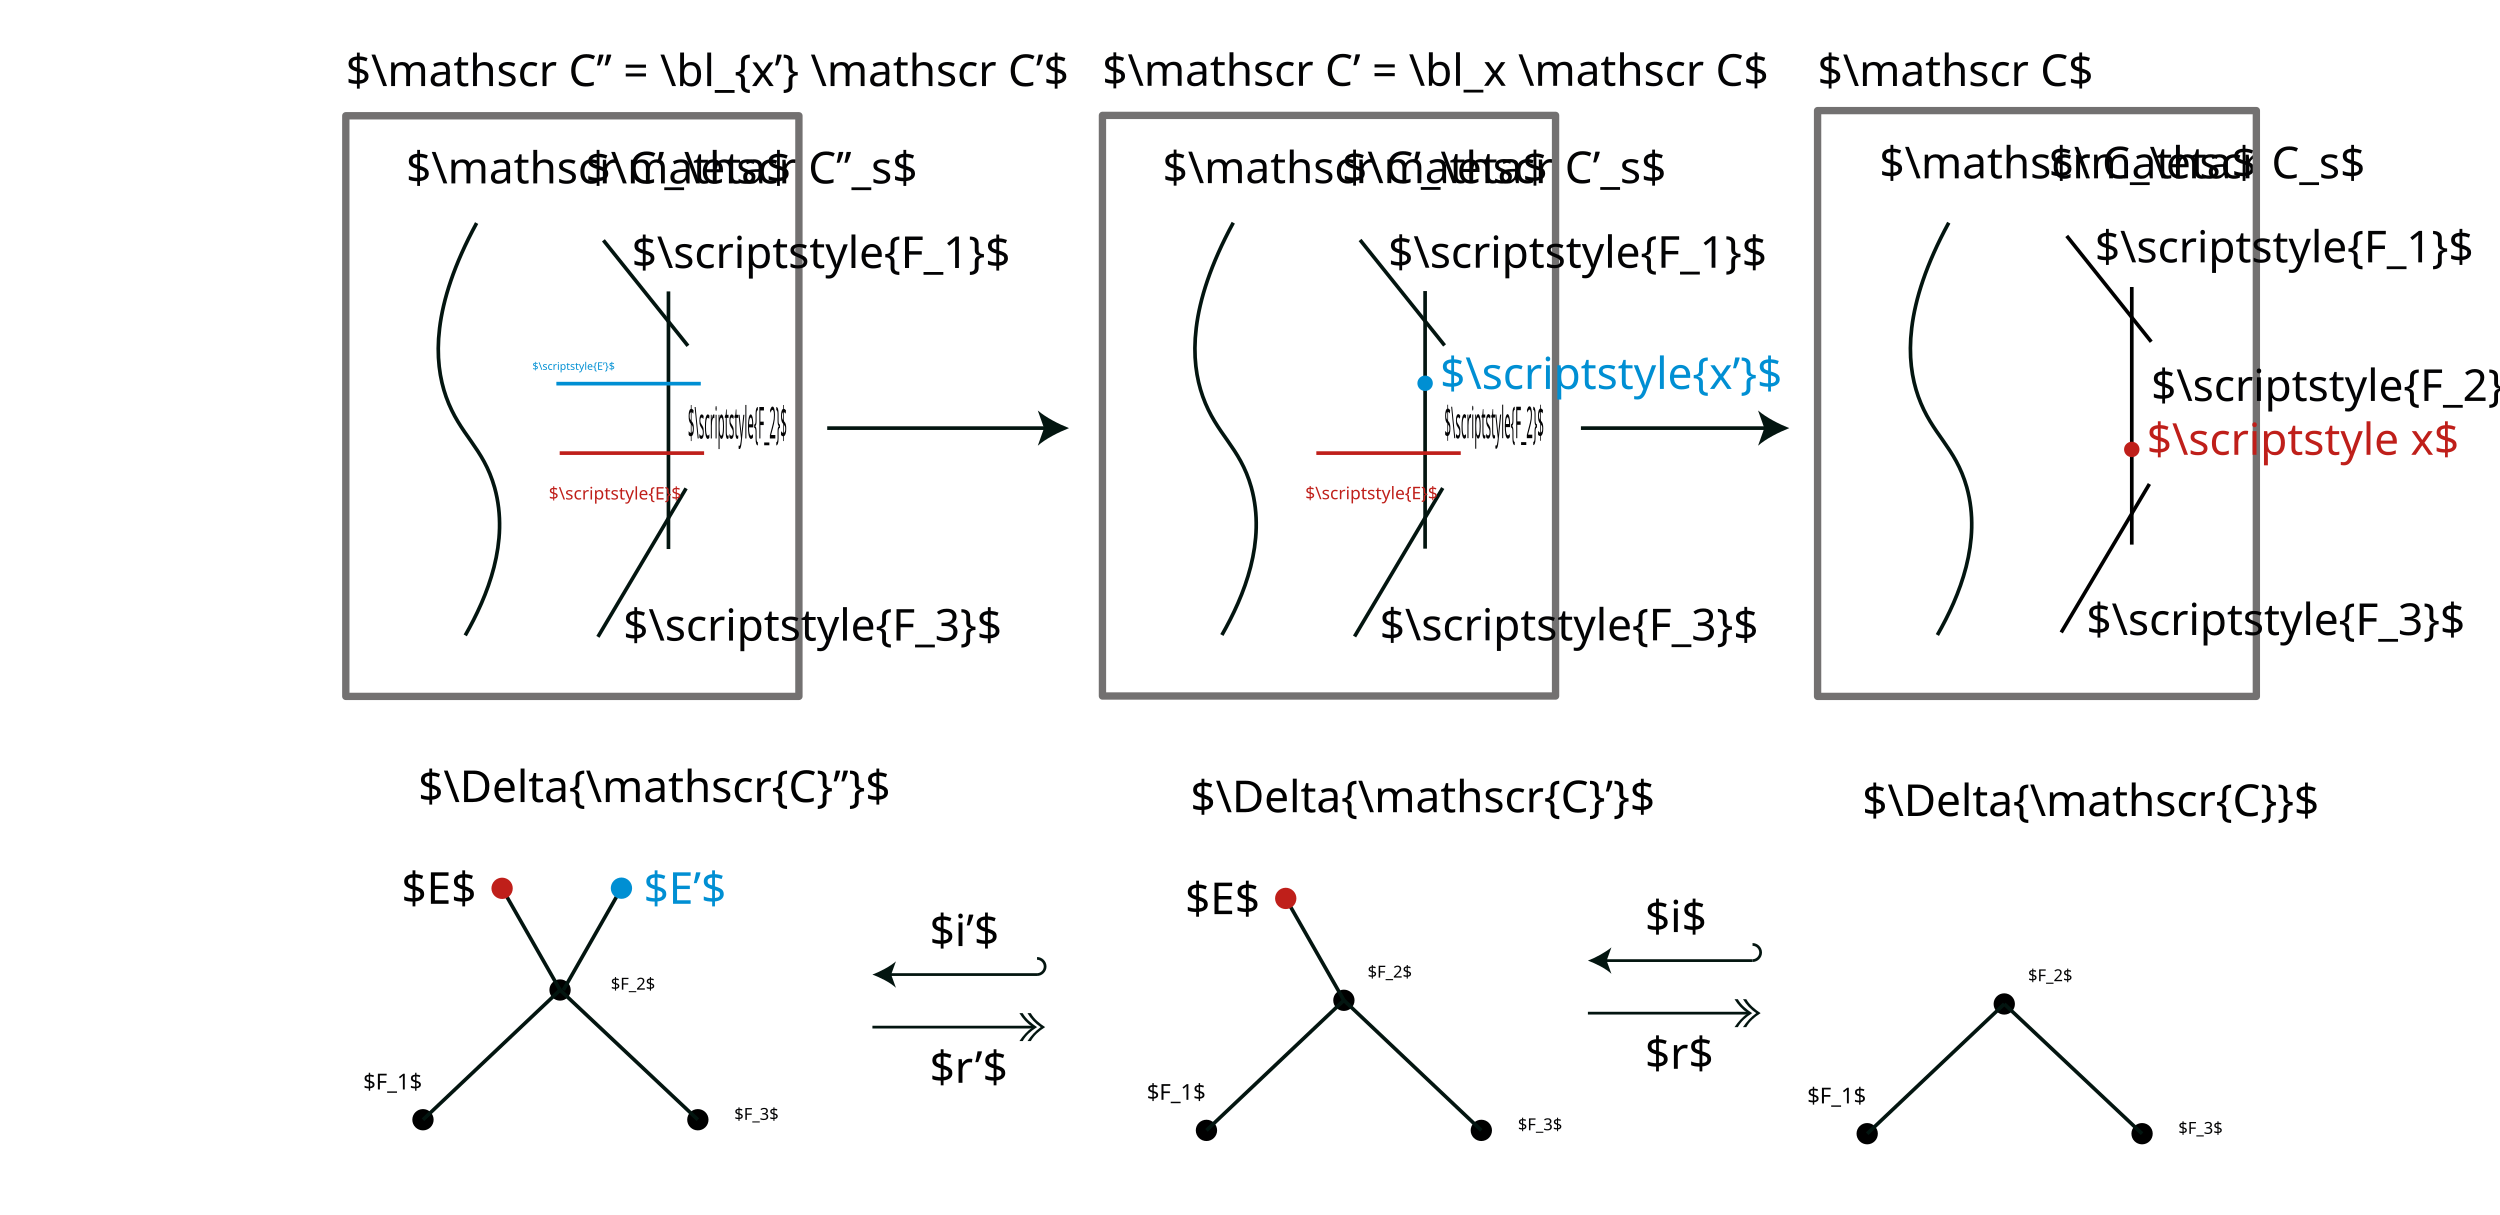
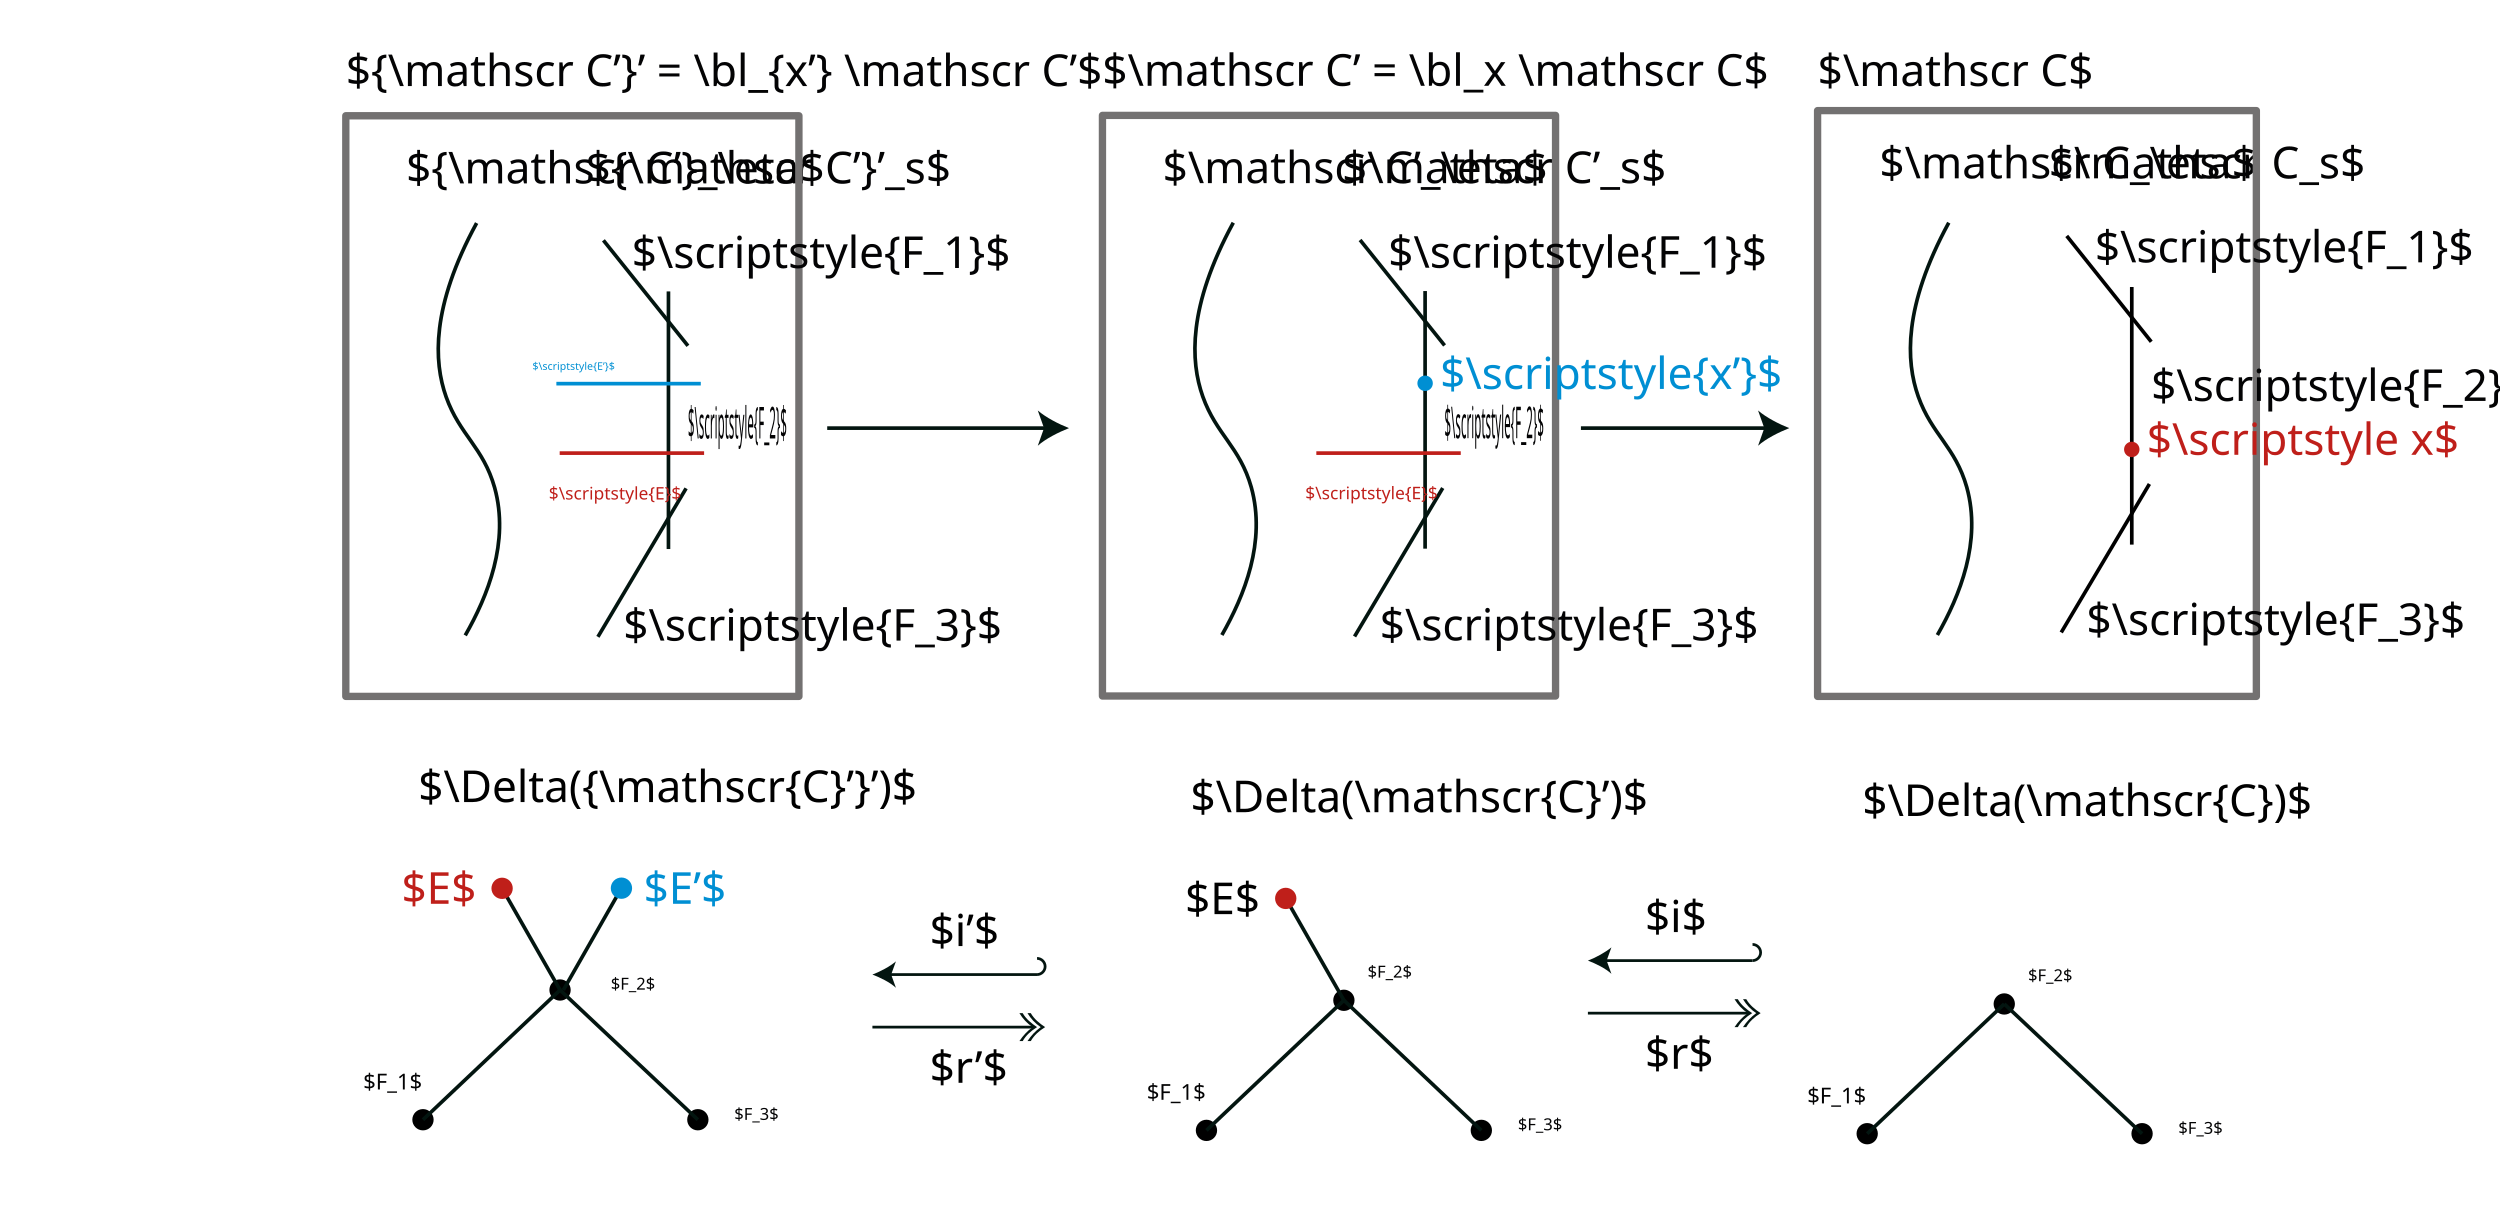
<svg xmlns="http://www.w3.org/2000/svg" version="1.1" id="svg8" x="0px" y="0px" viewBox="0 0 680.3 330.5" style="enable-background:new 0 0 680.3 330.5;" xml:space="preserve">
  <style type="text/css">
	.st0{fill:#030304;}
	.st1{font-family:'ArialMT';}
	.st2{font-size:12px;}
	.st3{fill:none;stroke:#737171;stroke-width:2;stroke-linecap:round;stroke-linejoin:round;stroke-miterlimit:10;}
	.st4{fill:none;stroke:#031510;stroke-miterlimit:10;}
	.st5{fill:none;stroke:#000000;stroke-miterlimit:10;}
	.st6{fill:#BF1F1A;}
	.st7{fill:none;stroke:#BF1F1A;stroke-miterlimit:10;}
	.st8{font-size:4.739px;}
	.st9{fill:#008FD3;}
	.st10{fill:none;stroke:#008FD3;stroke-miterlimit:10;}
	.st11{font-size:2.881px;}
	.st12{font-size:4.513px;}
	.st13{font-size:4.513px;}
	.st14{font-size:5.985px;}
	.st15{fill:none;stroke:#031510;stroke-width:0.75;stroke-miterlimit:10;}
	.st16{fill:#031510;}
</style>
  <g id="layer1" transform="translate(0,-177)">
</g>
  <text transform="matrix(1 0 0 1 299.9553 23.3448)" class="st0 st1 st2">$\mathscr C’ = \bl_x \mathscr C$</text>
  <text transform="matrix(1 0 0 1 316.3562 49.8254)" class="st0 st1 st2">$\mathscr C’_\eta$</text>
  <text transform="matrix(1 0 0 1 365.1938 49.8255)" class="st0 st1 st2">$\mathscr C’_s$</text>
  <rect x="300" y="31.4" class="st3" width="123.3" height="158" />
  <path class="st4" d="M335.6,60.6c-12.4,22.8-11.7,37.7-8.3,47.3c3.7,10.4,10.1,13.7,13.2,24.7c4.1,14.8-1.9,29.5-8,40.2" />
  <line class="st4" x1="392.6" y1="132.8" x2="368.6" y2="173.2" />
  <line class="st4" x1="387.8" y1="149.3" x2="387.8" y2="79.2" />
  <line class="st4" x1="370.1" y1="65.3" x2="393.1" y2="94" />
  <text transform="matrix(1 0 0 1 494.596 23.3938)" class="st0 st1 st2">$\mathscr C$</text>
  <text transform="matrix(1 0 0 1 511.4142 48.5252)" class="st0 st1 st2">$\mathscr C_\eta$</text>
  <text transform="matrix(1 0 0 1 557.4982 48.5249)" class="st0 st1 st2">$\mathscr C_s$</text>
  <rect x="494.6" y="30.1" class="st3" width="119.4" height="159.4" />
  <path class="st4" d="M530.3,60.6c-12.4,22.8-11.7,37.7-8.3,47.3c3.7,10.4,10.1,13.7,13.2,24.7c4.1,14.8-1.9,29.5-8,40.2" />
  <line class="st5" x1="584.9" y1="131.7" x2="560.9" y2="172.1" />
  <g>
    <g>
      <line class="st5" x1="580.1" y1="148.2" x2="580.1" y2="78.1" />
    </g>
  </g>
  <line class="st5" x1="562.4" y1="64.2" x2="585.4" y2="93" />
  <circle class="st6" cx="580.1" cy="122.3" r="2.1" />
  <text transform="matrix(1 0 0 1 584.1694 123.7517)" class="st6 st1 st2">$\scriptstyle x$</text>
  <g>
    <text transform="matrix(1 0 0 1 585.3546 109.1098)" class="st0 st1 st2">$\scriptstyle{F_2}$</text>
  </g>
  <line class="st7" x1="358.2" y1="123.3" x2="397.5" y2="123.3" />
  <text transform="matrix(1 0 0 1 355.1792 135.8505)" class="st6 st1 st8">$\scriptstyle{E}$</text>
  <g>
    <text transform="matrix(1 0 0 1 570.0504 71.3941)" class="st0 st1 st2">$\scriptstyle{F_1}$</text>
  </g>
  <g>
    <text transform="matrix(1 0 0 1 567.7438 172.7933)" class="st0 st1 st2">$\scriptstyle{F_3}$</text>
  </g>
  <g>
    <text transform="matrix(0.2627 0 0 1 393.0547 119.2425)" class="st0 st1 st2">$\scriptstyle{F_2}$</text>
  </g>
  <g>
    <text transform="matrix(1 0 0 1 377.7509 72.8557)" class="st0 st1 st2">$\scriptstyle{F_1}$</text>
  </g>
  <g>
    <text transform="matrix(1 0 0 1 375.4444 174.2548)" class="st0 st1 st2">$\scriptstyle{F_3}$</text>
  </g>
  <circle class="st9" cx="387.8" cy="104.3" r="2.1" />
  <text transform="matrix(1 0 0 1 391.8823 105.8404)" class="st9 st1 st2">$\scriptstyle{x’}$</text>
-   <text transform="matrix(1 0 0 1 94.095 23.419)" class="st0 st1 st2">$\mathscr C’’ = \bl_{x’} \mathscr C’$</text>
-   <text transform="matrix(1 0 0 1 110.4959 49.8996)" class="st0 st1 st2">$\mathscr C’_\eta$</text>
-   <text transform="matrix(1 0 0 1 159.3335 49.8998)" class="st0 st1 st2">$\mathscr C’’_s$</text>
+   <text transform="matrix(1 0 0 1 94.095 23.419)" class="st0 st1 st2">${\mathscr C’}’ = \bl_{x’} \mathscr C’$</text>
+   <text transform="matrix(1 0 0 1 110.4959 49.8996)" class="st0 st1 st2">${\mathscr C’}_\eta$</text>
+   <text transform="matrix(1 0 0 1 159.3335 49.8998)" class="st0 st1 st2">${\mathscr C’}’_s$</text>
  <rect x="94.1" y="31.5" class="st3" width="123.3" height="158" />
  <path class="st4" d="M129.7,60.7c-12.4,22.8-11.7,37.7-8.3,47.3c3.7,10.4,10.1,13.7,13.2,24.7c4.1,14.8-1.9,29.5-8,40.2" />
  <line class="st4" x1="186.7" y1="132.9" x2="162.7" y2="173.3" />
  <line class="st4" x1="181.9" y1="149.4" x2="181.9" y2="79.3" />
  <line class="st4" x1="164.2" y1="65.4" x2="187.2" y2="94.1" />
  <line class="st7" x1="152.3" y1="123.3" x2="191.6" y2="123.3" />
  <text transform="matrix(1 0 0 1 149.3189 135.9248)" class="st6 st1 st8">$\scriptstyle{E}$</text>
  <g>
    <text transform="matrix(0.2613 0 0 1 187.1953 119.3167)" class="st0 st1 st2">$\scriptstyle{F_2}$</text>
  </g>
  <g>
    <text transform="matrix(1 0 0 1 171.8906 72.9299)" class="st0 st1 st2">$\scriptstyle{F_1}$</text>
  </g>
  <g>
    <text transform="matrix(1 0 0 1 169.5842 174.329)" class="st0 st1 st2">$\scriptstyle{F_3}$</text>
  </g>
  <line class="st10" x1="151.4" y1="104.4" x2="190.7" y2="104.4" />
  <g>
    <text transform="matrix(1 0 0 1 144.8959 100.6474)" class="st9 st1 st11">$\scriptstyle{E’}$</text>
  </g>
  <circle cx="545.4" cy="273.2" r="2.9" />
  <g>
    <text transform="matrix(1 0 0 1 551.8684 267.0055)" class="st0 st1 st12">$F_2$</text>
  </g>
  <g>
    <text transform="matrix(1 0 0 1 592.761 308.5455)" class="st0 st1 st13">$F_3$</text>
  </g>
  <circle cx="508.1" cy="308.5" r="2.9" />
  <circle cx="582.9" cy="308.5" r="2.9" />
  <line class="st4" x1="508.1" y1="308.5" x2="545.4" y2="273.2" />
  <line class="st4" x1="582.9" y1="308.5" x2="545.4" y2="273.2" />
  <g>
    <text transform="matrix(1 0 0 1 491.7863 300.2613)" class="st0 st1 st14">$F_1$</text>
  </g>
-   <text transform="matrix(1 0 0 1 506.7547 222.0552)" class="st1 st2">$\Delta{\mathscr{C}}$</text>
+   <text transform="matrix(1 0 0 1 506.7547 222.0552)" class="st1 st2">$\Delta(\mathscr{C})$</text>
  <g>
    <g>
      <line class="st15" x1="436.6" y1="261.4" x2="476.9" y2="261.4" />
      <g>
        <path class="st16" d="M432.1,261.4c2.1,0.8,4.8,2.1,6.4,3.6l-1.3-3.6l1.3-3.6C436.8,259.2,434.2,260.6,432.1,261.4z" />
      </g>
    </g>
  </g>
  <path class="st15" d="M476.9,261.4c1.2,0,2.2-1,2.2-2.2c0-1.2-1-2.2-2.2-2.2" />
  <text transform="matrix(1 0 0 1 447.6209 253.6332)" class="st1 st2">$i$</text>
  <g>
    <g>
      <line class="st15" x1="432.1" y1="275.7" x2="475.8" y2="275.7" />
      <g>
        <path class="st16" d="M475.2,271.9c0.9,1.6,2.4,2.8,3.9,3.8c-1.6,1-3,2.2-3.9,3.8h-0.9c1-1.5,2.2-2.8,3.6-3.8     c-1.5-1-2.7-2.3-3.6-3.8H475.2z" />
        <path class="st16" d="M472.9,271.9c0.9,1.6,2.4,2.8,3.9,3.8c-1.6,1-3,2.2-3.9,3.8H472c1-1.5,2.2-2.8,3.6-3.8     c-1.5-1-2.7-2.3-3.6-3.8H472.9z" />
      </g>
    </g>
  </g>
  <text transform="matrix(1 0 0 1 447.6211 290.8405)" class="st1 st2">$r$</text>
  <circle cx="365.7" cy="272.2" r="2.9" />
  <g>
    <text transform="matrix(1 0 0 1 372.1461 266.0227)" class="st0 st1 st12">$F_2$</text>
  </g>
  <g>
    <text transform="matrix(1 0 0 1 413.0387 307.5627)" class="st0 st1 st13">$F_3$</text>
  </g>
  <circle cx="328.3" cy="307.6" r="2.9" />
  <circle cx="403.1" cy="307.6" r="2.9" />
  <line class="st4" x1="328.3" y1="307.6" x2="365.7" y2="272.2" />
  <line class="st4" x1="403.1" y1="307.6" x2="365.7" y2="272.2" />
  <g>
    <text transform="matrix(1 0 0 1 312.0641 299.2786)" class="st0 st1 st14">$F_1$</text>
  </g>
-   <text transform="matrix(1 0 0 1 323.9321 221.0212)" class="st1 st2">$\Delta{\mathscr{C}’}$</text>
+   <text transform="matrix(1 0 0 1 323.9321 221.0212)" class="st1 st2">$\Delta(\mathscr{C}’)$</text>
  <text transform="matrix(1 0 0 1 322.4716 248.7618)" class="st1 st2">$E$</text>
  <line class="st4" x1="365.7" y1="272.2" x2="349.9" y2="244.5" />
  <g>
    <g>
      <line class="st15" x1="241.9" y1="265.2" x2="282.2" y2="265.2" />
      <g>
        <path class="st16" d="M237.4,265.2c2.1,0.8,4.8,2.1,6.4,3.6l-1.3-3.6l1.3-3.6C242.2,263,239.5,264.4,237.4,265.2z" />
      </g>
    </g>
  </g>
  <path class="st15" d="M282.2,265.2c1.2,0,2.2-1,2.2-2.2c0-1.2-1-2.2-2.2-2.2" />
  <text transform="matrix(1 0 0 1 252.9622 257.4364)" class="st1 st2">$i’$</text>
  <g>
    <g>
      <line class="st15" x1="237.4" y1="279.5" x2="281.1" y2="279.5" />
      <g>
        <path class="st16" d="M280.5,275.7c0.9,1.6,2.4,2.8,3.9,3.8c-1.6,1-3,2.2-3.9,3.8h-0.9c1-1.5,2.2-2.8,3.6-3.8     c-1.5-1-2.7-2.3-3.6-3.8H280.5z" />
        <path class="st16" d="M278.3,275.7c0.9,1.6,2.4,2.8,3.9,3.8c-1.6,1-3,2.2-3.9,3.8h-0.9c1-1.5,2.2-2.8,3.6-3.8     c-1.5-1-2.7-2.3-3.6-3.8H278.3z" />
      </g>
    </g>
  </g>
  <text transform="matrix(1 0 0 1 252.9625 294.6437)" class="st1 st2">$r’$</text>
  <circle cx="152.4" cy="269.4" r="2.9" />
  <g>
    <text transform="matrix(1 0 0 1 166.2006 269.3018)" class="st0 st1 st12">$F_2$</text>
  </g>
  <g>
    <text transform="matrix(1 0 0 1 199.806 304.7421)" class="st0 st1 st13">$F_3$</text>
  </g>
  <circle cx="115.1" cy="304.7" r="2.9" />
  <circle cx="189.9" cy="304.7" r="2.9" />
  <line class="st4" x1="115.1" y1="304.7" x2="152.4" y2="269.4" />
  <line class="st4" x1="189.9" y1="304.7" x2="152.4" y2="269.4" />
  <g>
    <text transform="matrix(1 0 0 1 98.8314 296.4579)" class="st0 st1 st14">$F_1$</text>
  </g>
-   <text transform="matrix(1 0 0 1 113.7997 218.2518)" class="st1 st2">$\Delta{\mathscr{C}’’}$</text>
-   <text transform="matrix(1 0 0 1 109.2389 245.9411)" class="st1 st2">$E$</text>
+   <text transform="matrix(1 0 0 1 113.7997 218.2518)" class="st1 st2">$\Delta({\mathscr{C}’}’)$</text>
+   <text transform="matrix(1 0 0 1 109.2389 245.9411)" class="st6 st1 st2">$E$</text>
  <line class="st4" x1="152.4" y1="269.4" x2="136.6" y2="241.7" />
  <g>
    <text transform="matrix(1 0 0 1 175.1233 245.9411)" class="st9 st1 st2">$E’$</text>
  </g>
  <line class="st4" x1="153.3" y1="269.4" x2="169.1" y2="241.7" />
  <ellipse transform="matrix(0.3827 -0.9239 0.9239 0.3827 -138.951 275.4373)" class="st6" cx="136.6" cy="241.7" rx="2.9" ry="2.9" />
  <ellipse transform="matrix(0.9239 -0.3827 0.3827 0.9239 -79.6227 83.1013)" class="st9" cx="169.1" cy="241.7" rx="2.9" ry="2.9" />
  <ellipse transform="matrix(0.3827 -0.9239 0.9239 0.3827 -9.9248 474.1799)" class="st6" cx="349.9" cy="244.5" rx="2.9" ry="2.9" />
  <g>
    <g>
      <line class="st4" x1="430.2" y1="116.5" x2="480.9" y2="116.5" />
      <g>
        <path class="st16" d="M486.9,116.5c-2.8,1.1-6.4,2.9-8.5,4.8l1.7-4.8l-1.7-4.8C480.6,113.6,484.1,115.4,486.9,116.5z" />
      </g>
    </g>
  </g>
  <g>
    <g>
      <line class="st4" x1="225.1" y1="116.5" x2="284.9" y2="116.5" />
      <g>
        <path class="st16" d="M290.9,116.5c-2.8,1.1-6.4,2.9-8.5,4.8l1.7-4.8l-1.7-4.8C284.6,113.6,288.1,115.4,290.9,116.5z" />
      </g>
    </g>
  </g>
</svg>
